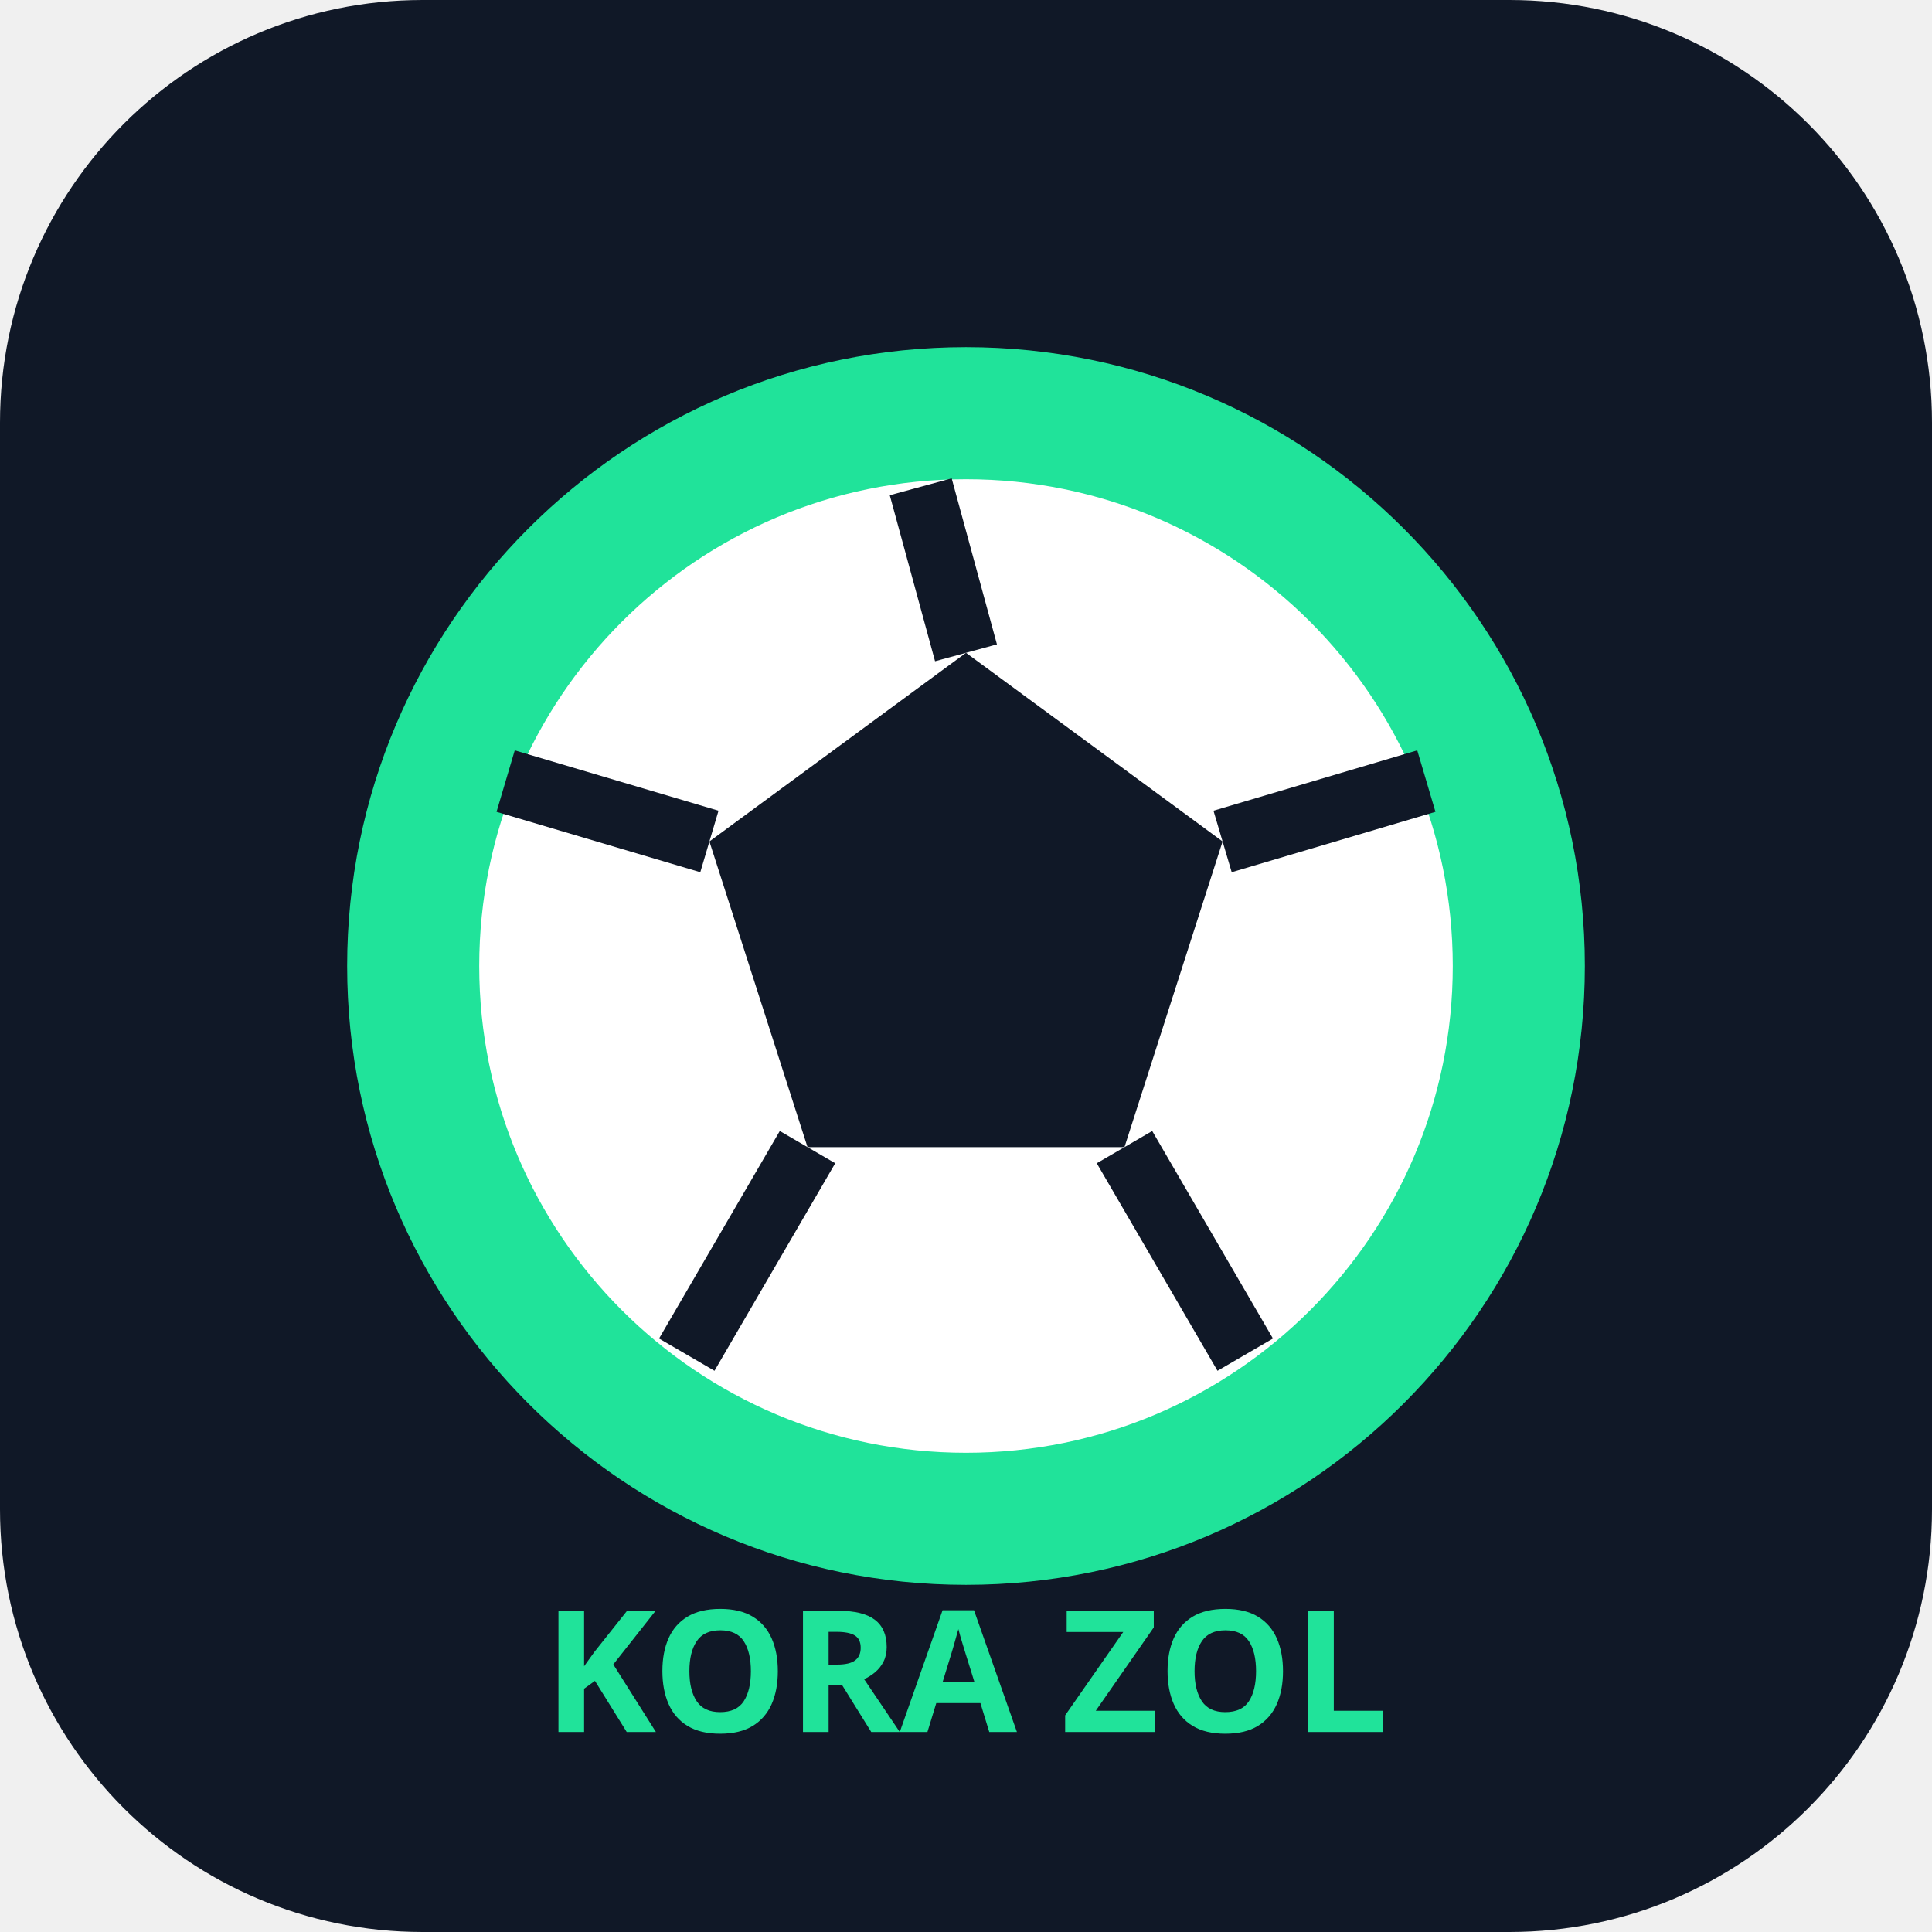
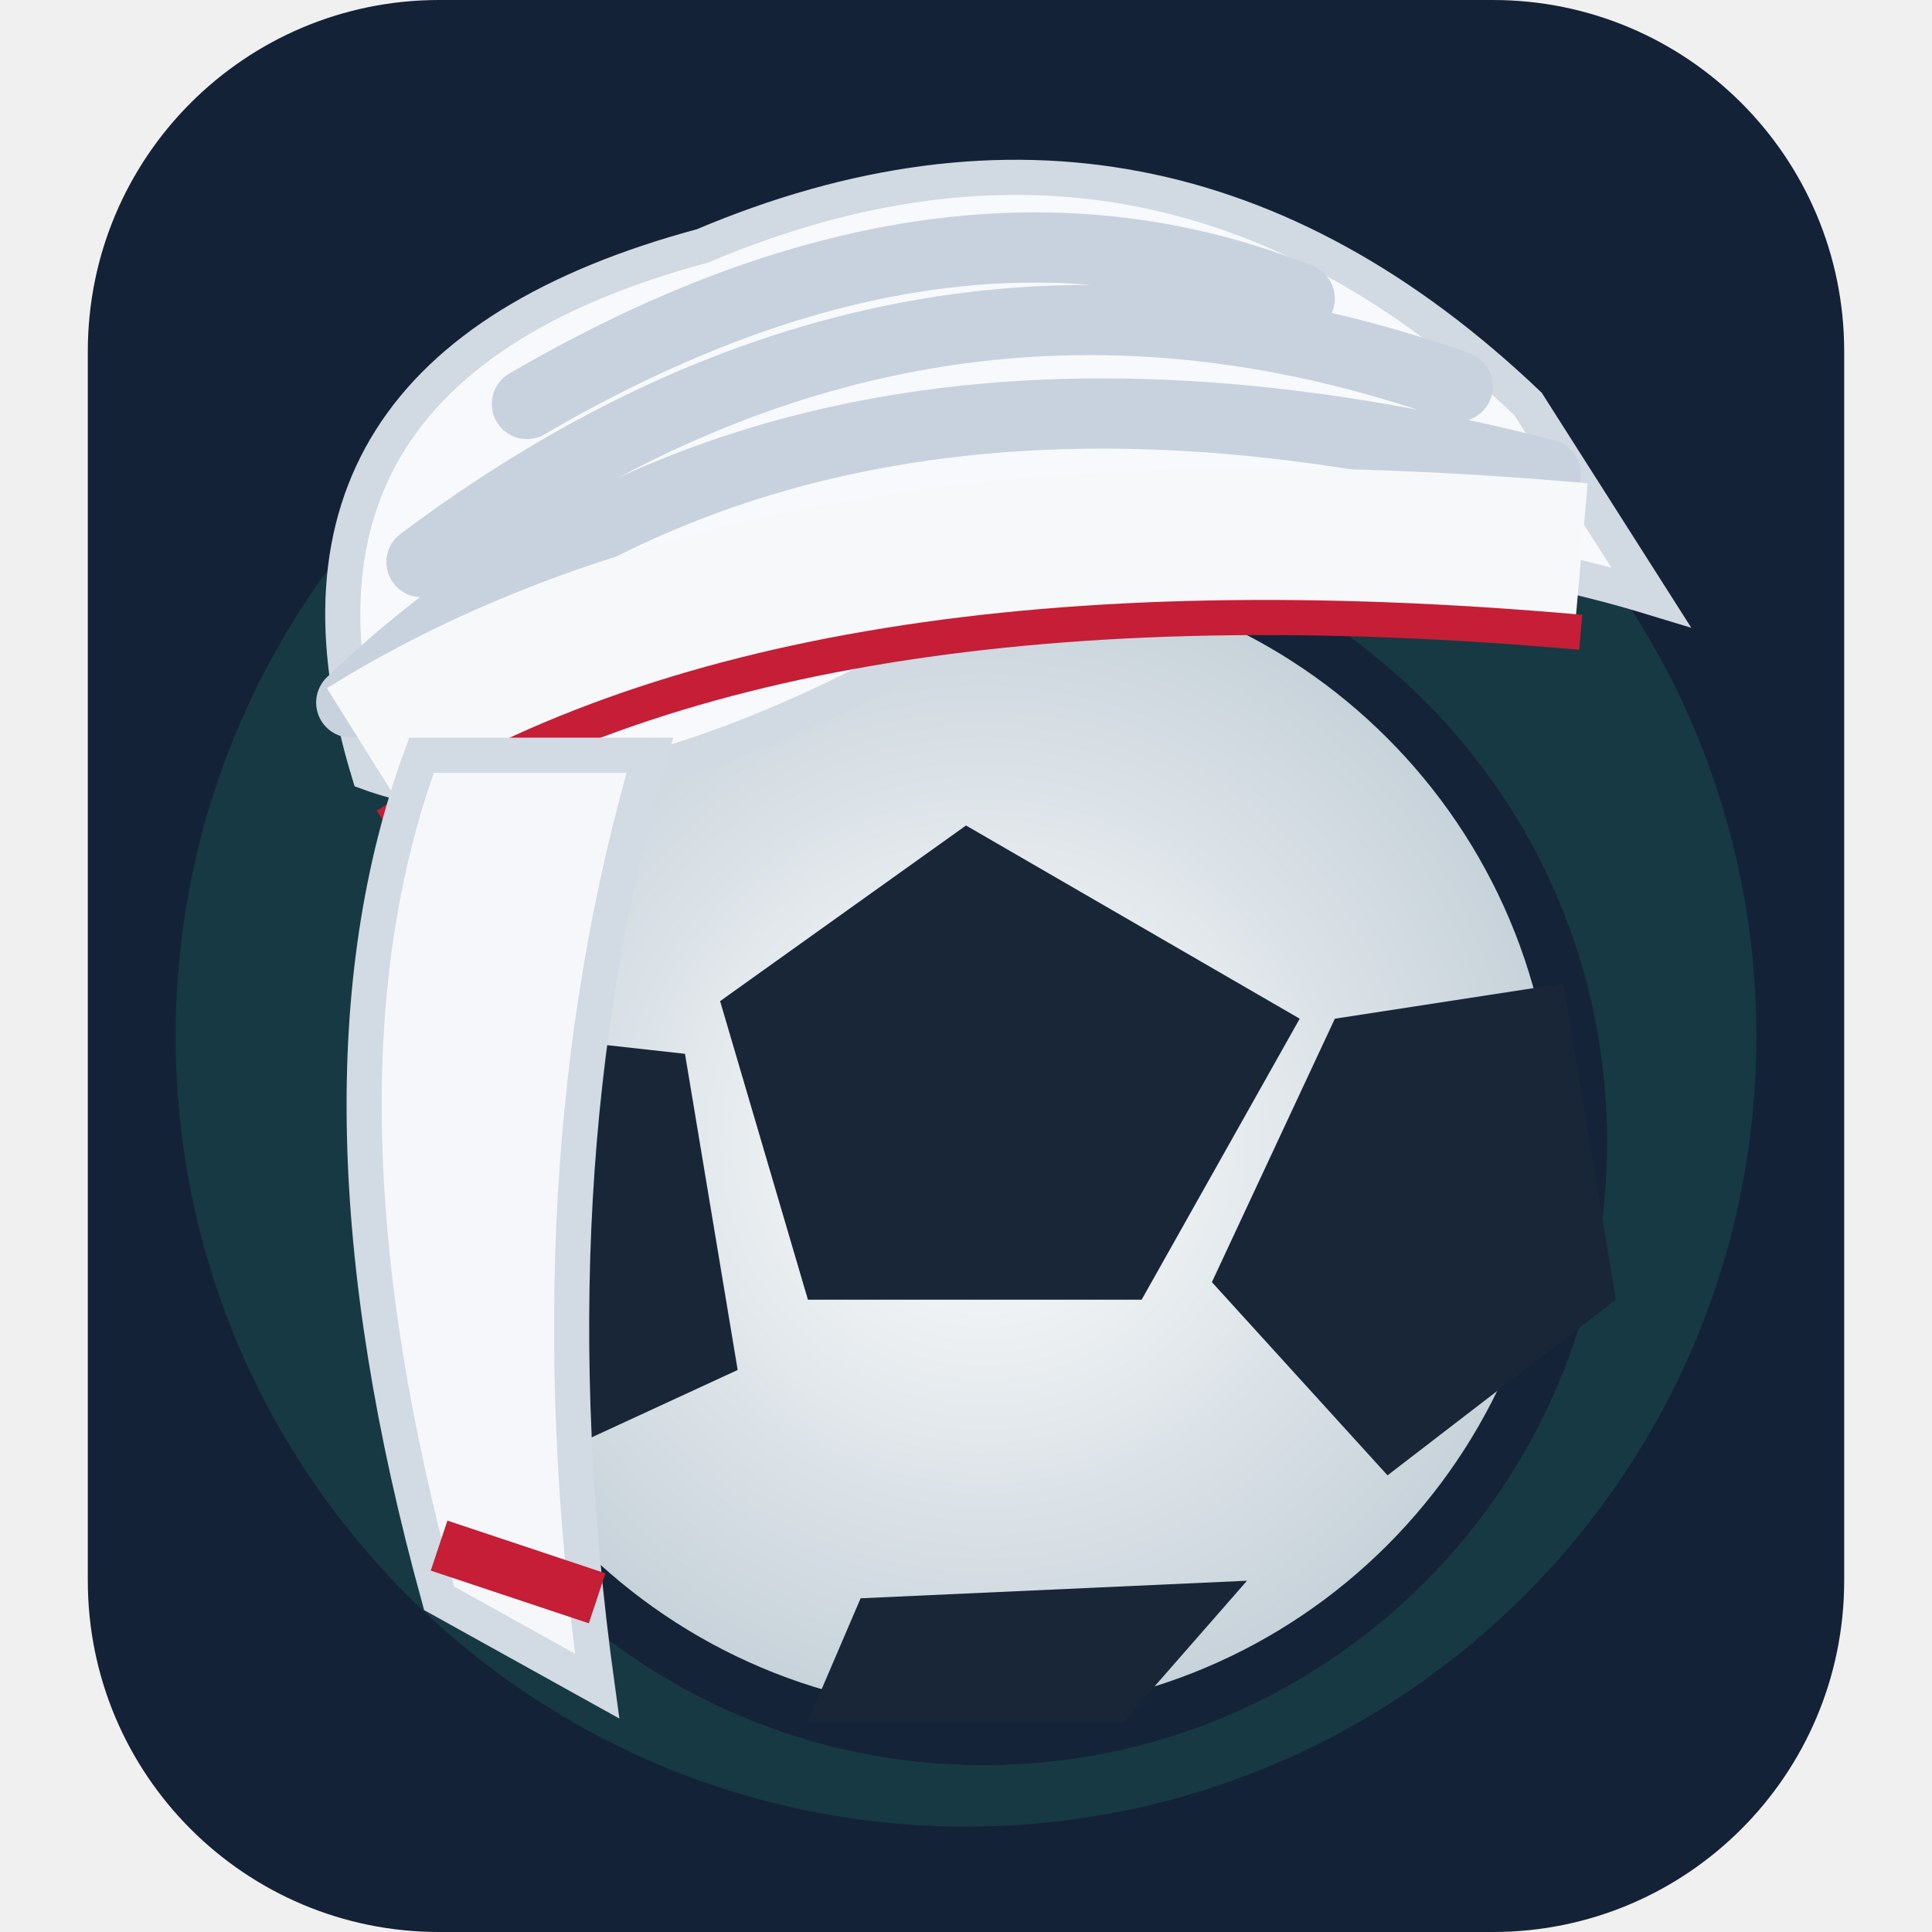
- <svg xmlns="http://www.w3.org/2000/svg" viewBox="0 0 512 512">
-   <rect width="512" height="512" rx="112" fill="#101827" />
-   <circle cx="256" cy="256" r="164" fill="#20e39a" />
-   <circle cx="256" cy="256" r="129" fill="#fff" />
-   <path d="m256 173 68 50-26 81h-84l-26-81z" fill="#101827" />
-   <path d="m256 173-12-44m80 94 54-16m-80 97 32 55m-116-55-32 55m6-136-54-16" stroke="#101827" stroke-width="17" fill="none" />
-   <text x="256" y="459" text-anchor="middle" fill="#20e39a" font-family="sans-serif" font-weight="bold" font-size="45">KORA ZOL</text>
+ <svg xmlns="http://www.w3.org/2000/svg" viewBox="0 0 100 110" width="512" height="512">
+   <rect x="0" y="0" width="100" height="110" rx="20" fill="#142238" />
+   <circle cx="50" cy="59" r="45" fill="#20e39a" opacity=".12" />
+   <defs>
+     <radialGradient id="ballShade">
+       <stop stop-color="#fff" />
+       <stop offset="1" stop-color="#c4d0d8" />
+     </radialGradient>
+   </defs>
+   <circle cx="51" cy="65" r="34" fill="url(#ballShade)" stroke="#152338" stroke-width="3" />
+   <path d="M50 47l-14 10 5 17h19l9-16-19-11zm-25 12-7 8 6 17 13-6-3-18zm46-1 13-2 3 18-13 10-10-11zM44 91l-3 7 18 0 7-8z" fill="#182638" />
+   <path d="M16 44Q9 21 35 14Q61 3 82 23L89 34Q66 27 46 38Q27 48 16 44Z" fill="#f8f9fc" stroke="#d1d9e2" stroke-width="2" />
+   <path d="M15 40Q40 16 83 27M19 32Q47 11 78 22M25 23Q49 9 69 17" fill="none" stroke="#c8d2de" stroke-width="4" stroke-linecap="round" />
+   <path d="M16 43Q40 28 85 32" fill="none" stroke="#f7f8fa" stroke-width="9" />
+   <path d="M17 47Q40 32 85 36" fill="none" stroke="#c51e36" stroke-width="2" />
+   <path d="M19 43Q12 62 20 91L29 96Q25 67 32 43Z" fill="#f6f7fa" stroke="#d2dae4" stroke-width="2" />
+   <path d="M20 88l9 3" stroke="#c51e36" stroke-width="3" />
</svg>
